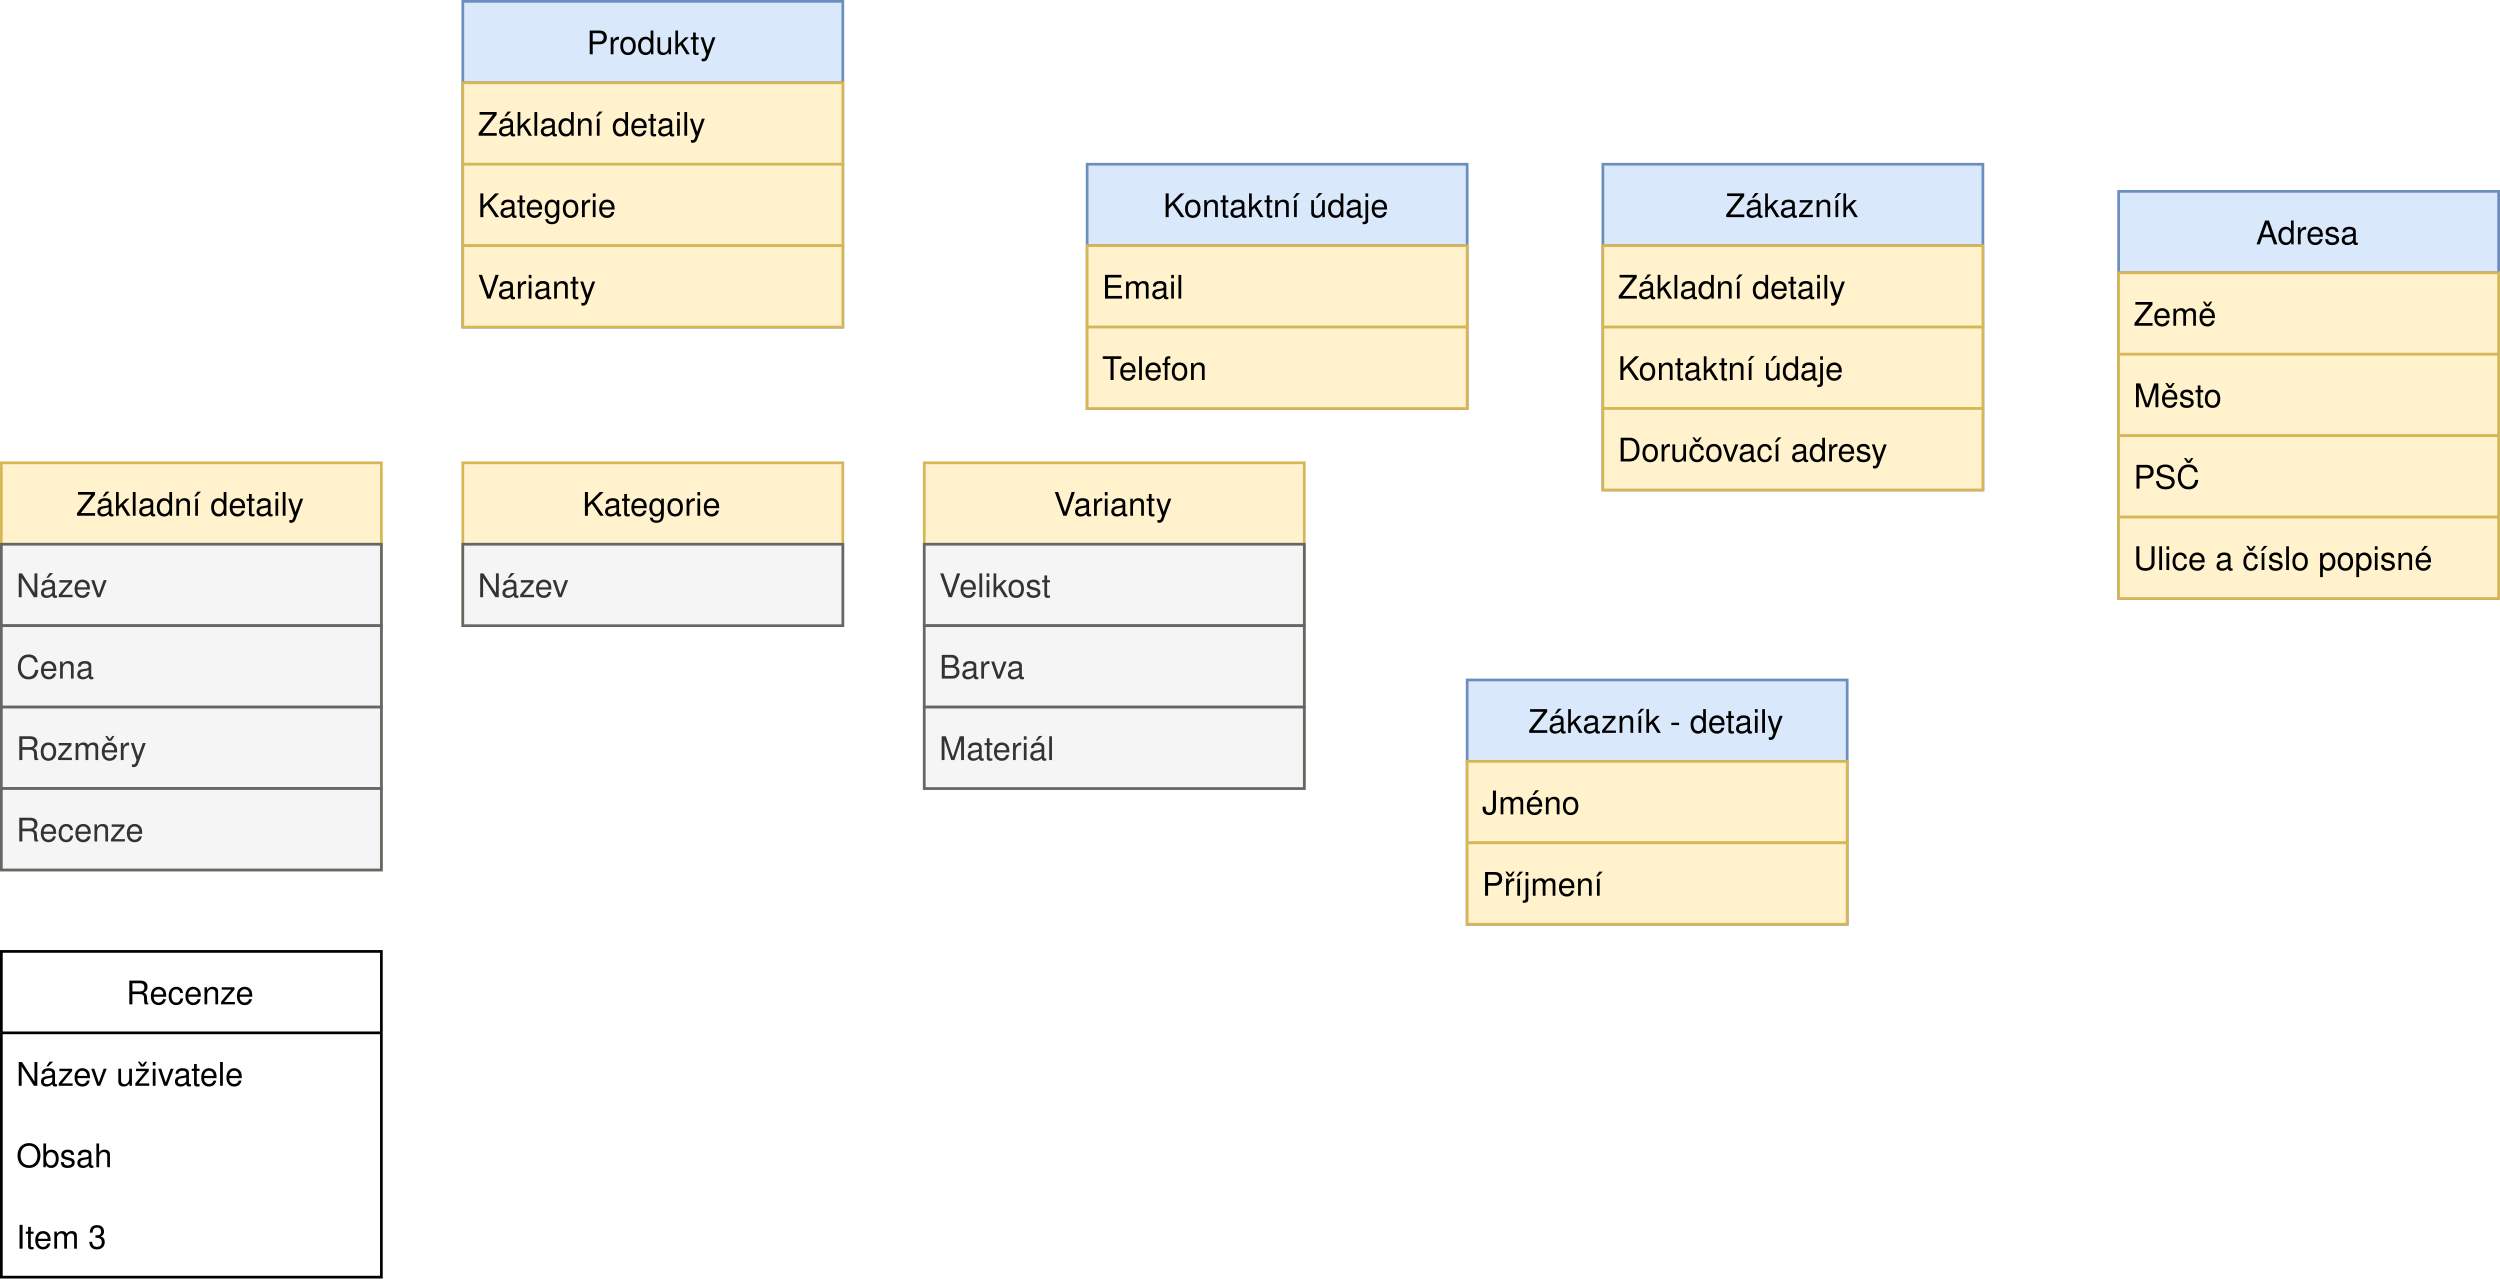
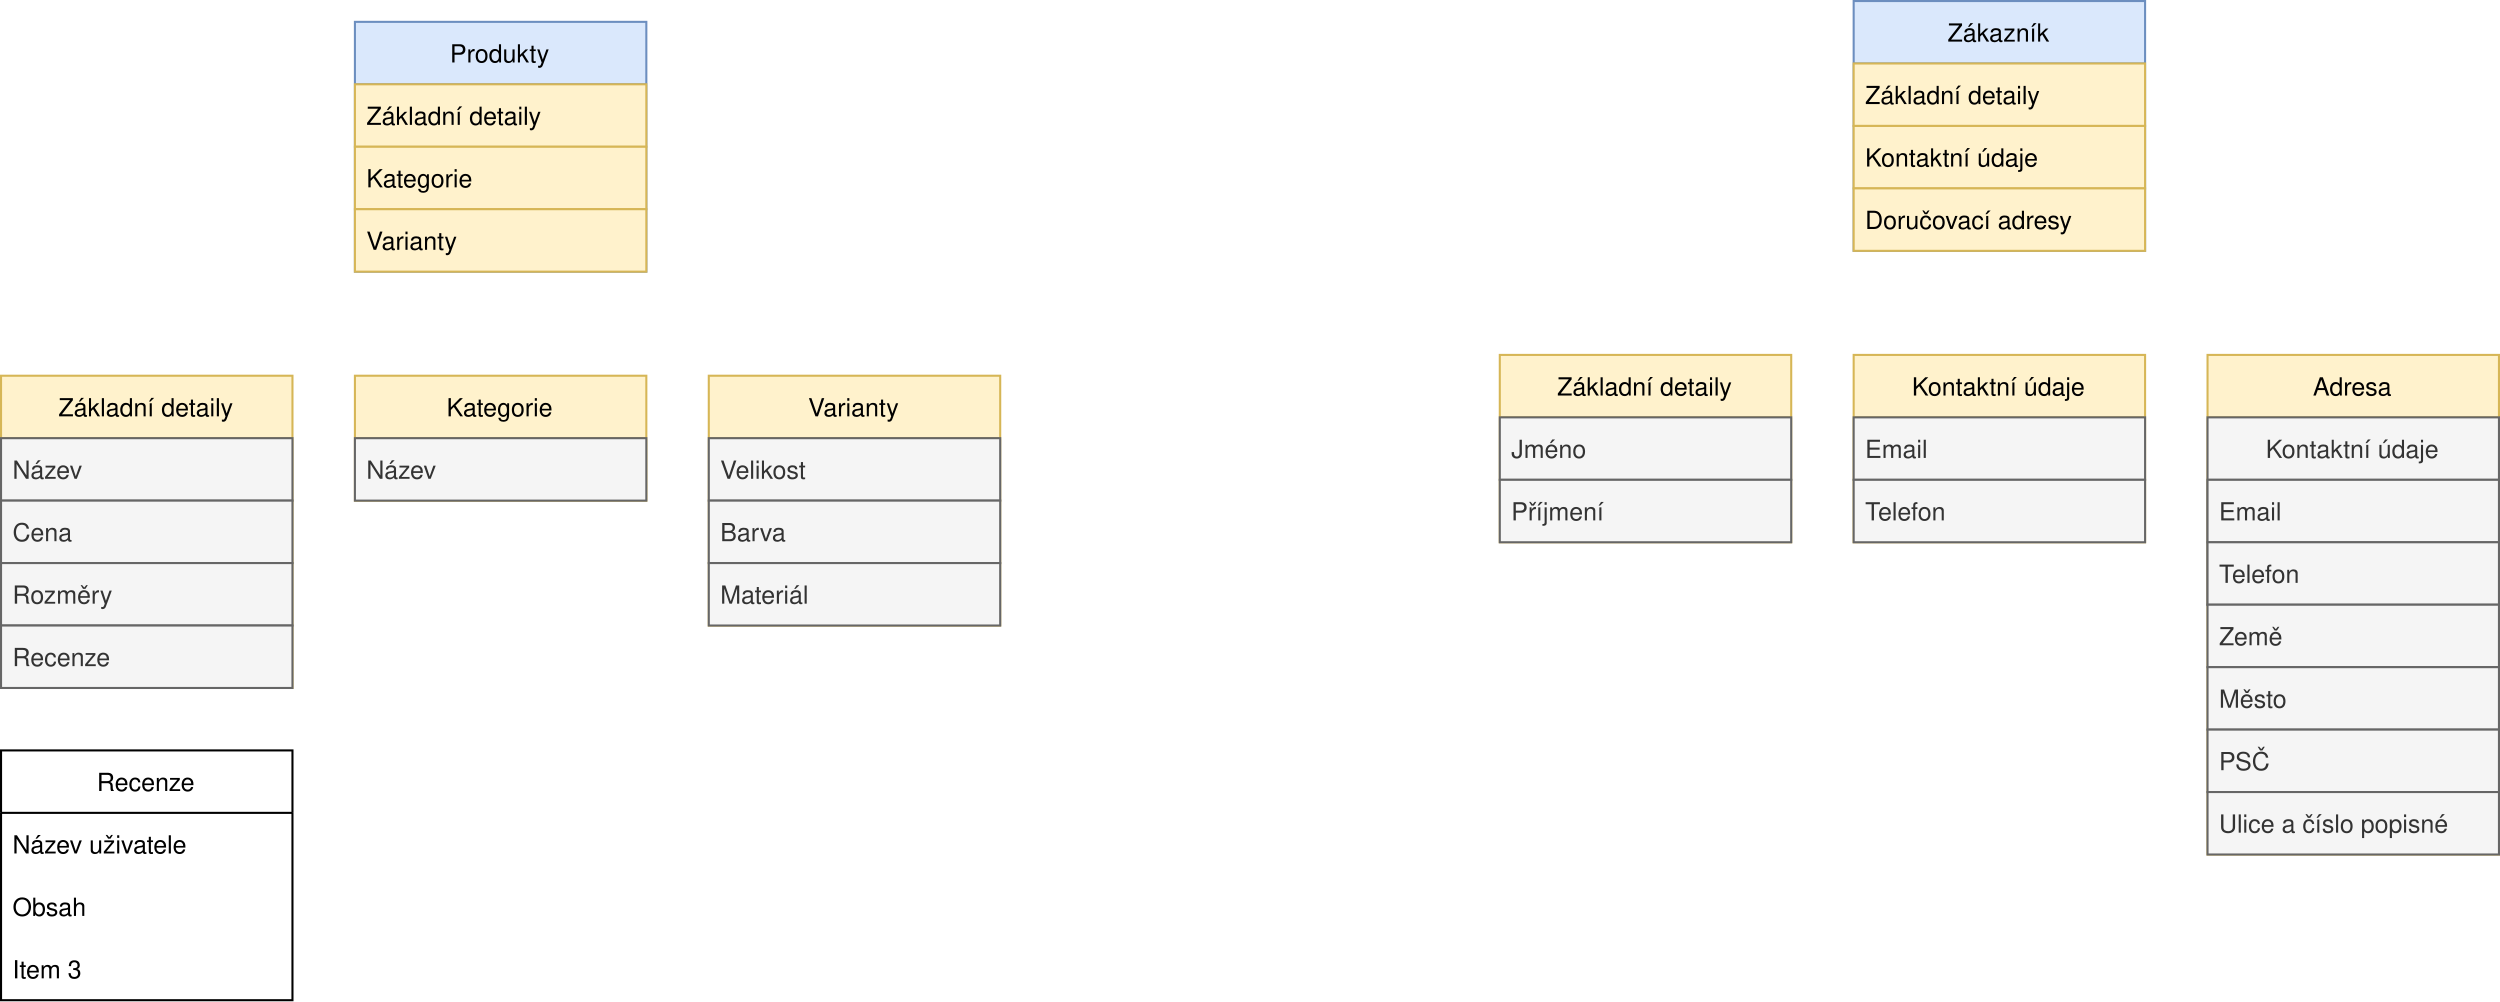
- <svg xmlns="http://www.w3.org/2000/svg" version="1.1" width="921px" height="471px" viewBox="-0.5 -0.5 921 471" content="&lt;mxfile host=&quot;app.diagrams.net&quot; modified=&quot;2022-09-22T12:28:28.678Z&quot; agent=&quot;5.0 (Windows NT 10.0; Win64; x64) AppleWebKit/537.36 (KHTML, like Gecko) Chrome/105.0.0.0 Safari/537.36 Edg/105.0.134.42&quot; etag=&quot;GH1NbsrDI3HgZPLjjk73&quot; version=&quot;20.3.5&quot; type=&quot;github&quot;&gt;&lt;diagram id=&quot;C5RBs43oDa-KdzZeNtuy&quot; name=&quot;Page-1&quot;&gt;7VxrV6M8EP41fHQPlxbho1DX9bar7a569luE0MYG0oXY269/E0ivoYrvFqlutOdIJgGSzDOTJzOxmuXH07MUjAbXJIRYM/VwqlkdzTSNlmmwP1wyKyTHbqsQ9FMUikYrQQ/NoRDqQvqMQphtNKSEYIpGm8KAJAkM6IYMpCmZbDaLCN586wj0oSToBQDL0nsU0kEhdczjlfwbRP3B4s2G7RY1MVg0FiPJBiAkkzWRdapZfkoILa7iqQ8xn7zFvNyfz+7x1dA+u7jN/oBf3uXP73dHxcO+vuWW5RBSmND//WjvzwR2zs8uiTd4uHUs8zYbxuIWfQzws5ivm5SEz0M6E2Oms8VEZhMUY5CwkheRhPZEjc7KwQDh8ArMyDPvXkZBMFyUvAFJ0Zy1B5hVGUzAqlMqcGLpGy16/E7xzBRmrM3NYszGlugaTDcaXoGMLnpDMAajDD3m/eM3xiDto8QjlJJYNIoQxj7BJM0HZ4UAOlGQ9y4lQ7hWYwcOfIxYTUUlCGWNYUrhdA2CQilnkMSQpmx69UWtK5QwWxiOKE9WcDVaQjZYh+oCmECYSH/57BUM2IVAwhtQYUio+K35lnZiDDEIk/yyw10CpABhGSls4LRsKkP70W7b8uRHUWQGfPIBRv2EyTCM+AP4HCJmySdCHKMw5O/wshEIUNK/ypt1WitJV8wOFxF2e4Rzgx2wGyF7gjciKKH5bLU99mHz5+tf2lqb9cJnZWNVZh/ePKU+SdhAAMqVDhnKJpAjzUsJBRQ8Lm1AhseLBvc6PAQcrIposOoCgymB4RJQ2GdGC5Xm69S83bTmLUnzdyBFIClZHJTi96h4t2nFt3b6fzAX7n+o+ME78QPb2OIHVf1CffygrfhBXc6iVRkeh8IPbJkfcGMd0hUQ+IV3EoInxRhqxULjjOFYwkKHpM+a39KcDhmDYIkIEDK3rDxDrWhonEY4f7dMfGpCsUTubqzXRSjMTT5hHlflE+26gOJKQPleAGUOx5V9hJ3/lMx0m/9+cB/BDWBtTMVPdd/hVMbIobCKBeldw4QPE6DQ0AQaGucVhhyR7JJ5zImF66XVeYRCxR5R0Ti/MOTQZBcGMJlX32YoQOwREMuAQ3OIkEOWuxDxudjlO3HFVrsqV6wvNyUHJ9fJos52m23NO0VjQCGu6AgSUuBgzQcI0Uc2/4pmvrSZD0QO5QDkj8cMDJS2a9B28+RPjjCeUxgziaUUXoPCm+d1chhxd8r5c63jhxMl2j6WUjlMZNcGCzmeqMJEe2X8S8M7SCows3x76gRHztNDNBp9fWiN5t0XUpHrqWr96F+NMzeYuG7bmx7Eqrp5cOsCi0wkLuIcI25CKjuQfywX9aLVfRw/IVOKG75RdN3CRzzFcJmQUjioDwfvuZmYdB1nOun+dm4DHOi9H0cXd08lB57fclpBLRWl6q66euxcKlpbcabKZ5z2sVSU4kROOJzGjD0o76BXhcFu8zuIVaK0e3JC4SdkCiKJ0nudem98VZBjyif8gJKcblYLQD0LgKNvLQDveiilFBMlO0soMs7KG/ydN2gd9iogbxOvC71nVG0Ta1V94wtByTaxlx9f9ZXi61T8e+YcSrsnx5Z/YRRA/qp8S8hPMBc7xAwTPl4yQlmxZ3QVNOqERvOnSkyZHu78R7hPTRArp6P2TxCtrWBy9VPLtZ1EMWWGeAcxGhI2xyobpb2WjXoFIy9Y4kEwx/L+ydTRA+lYHVtuBg+NH10xZT55DShMUZGjrB5OVLjYJy5qZJusuPpGmLxu7Xt1rNP/AA==&lt;/diagram&gt;&lt;/mxfile&gt;" resource="https://app.diagrams.net/#HTomasKelbasa%2Fdiagrams.net%2Fmain%2FEshop.drawio.svg">
+ <svg xmlns="http://www.w3.org/2000/svg" version="1.1" width="1201px" height="481px" viewBox="-0.5 -0.5 1201 481" content="&lt;mxfile host=&quot;app.diagrams.net&quot; modified=&quot;2022-09-22T12:34:38.916Z&quot; agent=&quot;5.0 (Windows NT 10.0; Win64; x64) AppleWebKit/537.36 (KHTML, like Gecko) Chrome/105.0.0.0 Safari/537.36&quot; etag=&quot;r7X31IfcJfRN5KZGU8DO&quot; version=&quot;20.3.5&quot; type=&quot;github&quot;&gt;&lt;diagram id=&quot;C5RBs43oDa-KdzZeNtuy&quot; name=&quot;Page-1&quot;&gt;7ZzbdqIwFIafhsvOUkALlwU7nZ5mWu1pzV2EqKmBOJB6evpJIHho0MGOiO1K6wVsAoTk2zs/m4BmuMH0IgKjwS3xIdb0mj/VjJam63VT1zX+q/mz1HJqm6mhHyFfFFoaOmgOhbEmrG/Ih/FaQUoIpmi0bvRIGEKPrtlAFJHJerEewetnHYE+lAwdD2DZ+ox8Okitln66tP+AqD/Izlxv2umWAGSFxZXEA+CTyYrJONcMNyKEpkvB1IWYN17WLs+Xs2d8M2xeXN3Hf8Cjc/3w8+kkPdj3XXZZXEIEQ/rhQzt/JrB1eXFNnMHLvWXo9/EwELvUxgC/ifa6i4j/NqQzcc10ljVkPEEBBiFbc3okpB2xpcbWvQHC/g2YkTdevZgCb5itOQMSoTkrDzDbVGcGtjmighOjtlaiw/cUx4xgzMrcZddcf2e6BdO1gjcgplltCMZgFKNuUj++YwCiPgodQikJRKEewtglmETJxRk+gFbPS2oXkSFc2dL0LNjtsS0FO0F01hhGFE5XEBSdcgFJAGnEmreWbbVFJ8wyxxHrkyWudVPYBquoZmAC4SL9xbGXGLAFQcIOVNQlKn5rrqGd1YcY+GGy2OIhAVKAsEwKu3Ca15R+s9tsNOXG7/V6uscbH2DUD5kNwx4/AG9DxDz5TJgD5Pv8HE48Ah4K+zdJsZa5tLRF63ATYbv3cOKwA7YjZEdwRgSFNGmthsN+rP3c2reG1mC1cNl6fbnOfrx4RF0SsgsBKOl0yCibQE6aExEKKOgufEDGY6vD/RsPgYNRkAajLBh0CYZrQGGfOS1UPV9mzzer7nlD6vknECEQ5gwOquP32PF21R1vboz/YC7C/1DpgwPpA7u+rg+K0lGePGgoeVBWrDAL03Es8qApywPuq0O6BIEvOGc+eFWCoVQWKhcMpxILLRK9aa6pWS0yBt6CCOCzqKwiQ6k0VK4irP8bJr60nliQu5n1svSEvi4n9NOieqJRFii2BMrPFJQ5HBeOEc3kL6elG/z/k8cI7gAr15T+FY8dVmFGjkVVZJp3hQkXhkDRUAUNleuKupyQbJN5wIWF7UTFdYSiYo9UVK4v6nJmsg09GM6L32YoIPYIxCLhUB0RcsZyExFfS10eSCuajaJasbxHU3JuclUs1tjdZkNzztEYUIgLBoKQpBysxABh+szuX9DNFz7zicShnID81Y3BQPV2Cb1dvfiTM4yXFAbMYqgOL6HDq9d1chpx8xPnrzWOH0+W6P2slMJpomZpWMj5RJUm2qviXzjeUUqBmeE2p5Z3Yr2+9Eaj7y/maN7+30eRKnqUEz1OzXfRo6iKsMsCRRYRV0GChx0SFTx2Cx5bPfHzxA5ZZtzxm0fbTsPGawAXAUTxcXg+DnnjMWlb1nTS/m3de9irdX6dXD295syN3mVmgxpayhla3k+HOujQksuJ/HDiPGBqQ0WN3aLGVh88ylElt8byQ4kHyDqOhIqHKniofBSR89VnfPKT/ChbDRglZTJq1gdHDN3cAxR+MGnbF7ATw3b48HCJusPbRyUttpCSRbktcXFrDJHIKBBWzL2MKftQGLm4KIXx4RHlHzRs9s6jUBi51VMK46h4qFxh5ORAoZgbpYjYg+bceeb1QSfC5FZZznbepkDEVGU7q2Gi6NSZ0pjISXd2klczXEVEJURYVRMhP1B9xMiD/FTJDQh/bSe9H4kx4W1ARihO71BsxUwVzCy+qlLd1wDkfMbGl8K/9n1qdRkNI5OcO7/CU9q0TF0WoU8QoyFhbawixU6RYrvbHWUiPL/Ksgh1QDRW7/BUw0Pl8zh1WYDeAgojlE7YUdmsargocbonW11+HS3ZtvKNOeP8Lw==&lt;/diagram&gt;&lt;/mxfile&gt;" resource="https://app.diagrams.net/#HTomasKelbasa%2Fdiagrams.net%2Fmain%2FEshop.drawio.svg">
  <defs>
-     <clipPath id="mx-clip-174-30-132-30-0">
-       <rect x="174" y="30" width="132" height="30" />
-     </clipPath>
-     <clipPath id="mx-clip-174-60-132-30-0">
-       <rect x="174" y="60" width="132" height="30" />
-     </clipPath>
-     <clipPath id="mx-clip-174-90-132-30-0">
-       <rect x="174" y="90" width="132" height="30" />
-     </clipPath>
-     <clipPath id="mx-clip-594-90-132-30-0">
-       <rect x="594" y="90" width="132" height="30" />
-     </clipPath>
-     <clipPath id="mx-clip-594-120-132-30-0">
-       <rect x="594" y="120" width="132" height="30" />
-     </clipPath>
-     <clipPath id="mx-clip-594-150-132-30-0">
-       <rect x="594" y="150" width="132" height="30" />
-     </clipPath>
-     <clipPath id="mx-clip-4-200-132-30-0">
-       <rect x="4" y="200" width="132" height="30" />
-     </clipPath>
-     <clipPath id="mx-clip-4-230-132-30-0">
-       <rect x="4" y="230" width="132" height="30" />
-     </clipPath>
-     <clipPath id="mx-clip-4-260-132-30-0">
-       <rect x="4" y="260" width="132" height="30" />
-     </clipPath>
-     <clipPath id="mx-clip-4-290-132-30-0">
-       <rect x="4" y="290" width="132" height="30" />
-     </clipPath>
-     <clipPath id="mx-clip-4-380-132-30-0">
-       <rect x="4" y="380" width="132" height="30" />
-     </clipPath>
-     <clipPath id="mx-clip-4-410-132-30-0">
-       <rect x="4" y="410" width="132" height="30" />
-     </clipPath>
-     <clipPath id="mx-clip-4-440-132-30-0">
-       <rect x="4" y="440" width="132" height="30" />
-     </clipPath>
-     <clipPath id="mx-clip-174-200-132-30-0">
-       <rect x="174" y="200" width="132" height="30" />
-     </clipPath>
-     <clipPath id="mx-clip-544-280-132-30-0">
-       <rect x="544" y="280" width="132" height="30" />
-     </clipPath>
-     <clipPath id="mx-clip-544-310-132-30-0">
-       <rect x="544" y="310" width="132" height="30" />
-     </clipPath>
-     <clipPath id="mx-clip-404-90-132-30-0">
-       <rect x="404" y="90" width="132" height="30" />
-     </clipPath>
-     <clipPath id="mx-clip-404-120-132-30-0">
-       <rect x="404" y="120" width="132" height="30" />
-     </clipPath>
-     <clipPath id="mx-clip-784-100-132-30-0">
-       <rect x="784" y="100" width="132" height="30" />
-     </clipPath>
-     <clipPath id="mx-clip-784-130-132-30-0">
-       <rect x="784" y="130" width="132" height="30" />
-     </clipPath>
-     <clipPath id="mx-clip-784-160-132-30-0">
-       <rect x="784" y="160" width="132" height="30" />
-     </clipPath>
-     <clipPath id="mx-clip-784-190-132-30-0">
-       <rect x="784" y="190" width="132" height="30" />
-     </clipPath>
-     <clipPath id="mx-clip-344-200-132-30-0">
-       <rect x="344" y="200" width="132" height="30" />
-     </clipPath>
-     <clipPath id="mx-clip-344-230-132-30-0">
-       <rect x="344" y="230" width="132" height="30" />
-     </clipPath>
-     <clipPath id="mx-clip-344-260-132-30-0">
-       <rect x="344" y="260" width="132" height="30" />
+     <clipPath id="mx-clip-174-40-132-30-0">
+       <rect x="174" y="40" width="132" height="30" />
+     </clipPath>
+     <clipPath id="mx-clip-174-70-132-30-0">
+       <rect x="174" y="70" width="132" height="30" />
+     </clipPath>
+     <clipPath id="mx-clip-174-100-132-30-0">
+       <rect x="174" y="100" width="132" height="30" />
+     </clipPath>
+     <clipPath id="mx-clip-894-30-132-30-0">
+       <rect x="894" y="30" width="132" height="30" />
+     </clipPath>
+     <clipPath id="mx-clip-894-60-132-30-0">
+       <rect x="894" y="60" width="132" height="30" />
+     </clipPath>
+     <clipPath id="mx-clip-894-90-132-30-0">
+       <rect x="894" y="90" width="132" height="30" />
+     </clipPath>
+     <clipPath id="mx-clip-4-210-132-30-0">
+       <rect x="4" y="210" width="132" height="30" />
+     </clipPath>
+     <clipPath id="mx-clip-4-240-132-30-0">
+       <rect x="4" y="240" width="132" height="30" />
+     </clipPath>
+     <clipPath id="mx-clip-4-270-132-30-0">
+       <rect x="4" y="270" width="132" height="30" />
+     </clipPath>
+     <clipPath id="mx-clip-4-300-132-30-0">
+       <rect x="4" y="300" width="132" height="30" />
+     </clipPath>
+     <clipPath id="mx-clip-4-390-132-30-0">
+       <rect x="4" y="390" width="132" height="30" />
+     </clipPath>
+     <clipPath id="mx-clip-4-420-132-30-0">
+       <rect x="4" y="420" width="132" height="30" />
+     </clipPath>
+     <clipPath id="mx-clip-4-450-132-30-0">
+       <rect x="4" y="450" width="132" height="30" />
+     </clipPath>
+     <clipPath id="mx-clip-174-210-132-30-0">
+       <rect x="174" y="210" width="132" height="30" />
+     </clipPath>
+     <clipPath id="mx-clip-724-200-132-30-0">
+       <rect x="724" y="200" width="132" height="30" />
+     </clipPath>
+     <clipPath id="mx-clip-724-230-132-30-0">
+       <rect x="724" y="230" width="132" height="30" />
+     </clipPath>
+     <clipPath id="mx-clip-894-200-132-30-0">
+       <rect x="894" y="200" width="132" height="30" />
+     </clipPath>
+     <clipPath id="mx-clip-894-230-132-30-0">
+       <rect x="894" y="230" width="132" height="30" />
+     </clipPath>
+     <clipPath id="mx-clip-1064-230-132-30-0">
+       <rect x="1064" y="230" width="132" height="30" />
+     </clipPath>
+     <clipPath id="mx-clip-1064-260-132-30-0">
+       <rect x="1064" y="260" width="132" height="30" />
+     </clipPath>
+     <clipPath id="mx-clip-1064-290-132-30-0">
+       <rect x="1064" y="290" width="132" height="30" />
+     </clipPath>
+     <clipPath id="mx-clip-1064-320-132-30-0">
+       <rect x="1064" y="320" width="132" height="30" />
+     </clipPath>
+     <clipPath id="mx-clip-1064-350-132-30-0">
+       <rect x="1064" y="350" width="132" height="30" />
+     </clipPath>
+     <clipPath id="mx-clip-1064-380-132-30-0">
+       <rect x="1064" y="380" width="132" height="30" />
+     </clipPath>
+     <clipPath id="mx-clip-344-210-132-30-0">
+       <rect x="344" y="210" width="132" height="30" />
+     </clipPath>
+     <clipPath id="mx-clip-344-240-132-30-0">
+       <rect x="344" y="240" width="132" height="30" />
+     </clipPath>
+     <clipPath id="mx-clip-344-270-132-30-0">
+       <rect x="344" y="270" width="132" height="30" />
    </clipPath>
  </defs>
  <g>
-     <path d="M 170 30 L 170 0 L 310 0 L 310 30" fill="#dae8fc" stroke="#6c8ebf" stroke-miterlimit="10" pointer-events="all" />
-     <path d="M 170 30 L 170 120 L 310 120 L 310 30" fill="none" stroke="#6c8ebf" stroke-miterlimit="10" pointer-events="none" />
-     <path d="M 170 30 L 310 30" fill="none" stroke="#6c8ebf" stroke-miterlimit="10" pointer-events="none" />
-     <g fill="rgb(0, 0, 0)" font-family="Helvetica" pointer-events="none" text-anchor="middle" font-size="12px">
-       <text x="239.5" y="19.5">Produkty</text>
-     </g>
-     <rect x="170" y="30" width="140" height="30" fill="#fff2cc" stroke="#d6b656" pointer-events="none" />
-     <g fill="rgb(0, 0, 0)" font-family="Helvetica" pointer-events="none" clip-path="url(#mx-clip-174-30-132-30-0)" font-size="12px">
-       <text x="175.5" y="49.5">Základní detaily</text>
-     </g>
-     <rect x="170" y="60" width="140" height="30" fill="#fff2cc" stroke="#d6b656" pointer-events="none" />
-     <g fill="rgb(0, 0, 0)" font-family="Helvetica" pointer-events="none" clip-path="url(#mx-clip-174-60-132-30-0)" font-size="12px">
-       <text x="175.5" y="79.5">Kategorie</text>
-     </g>
-     <rect x="170" y="90" width="140" height="30" fill="#fff2cc" stroke="#d6b656" pointer-events="none" />
-     <g fill="rgb(0, 0, 0)" font-family="Helvetica" pointer-events="none" clip-path="url(#mx-clip-174-90-132-30-0)" font-size="12px">
-       <text x="175.5" y="109.5">Varianty</text>
-     </g>
-     <path d="M 590 90 L 590 60 L 730 60 L 730 90" fill="#dae8fc" stroke="#6c8ebf" stroke-miterlimit="10" pointer-events="none" />
-     <path d="M 590 90 L 590 180 L 730 180 L 730 90" fill="none" stroke="#6c8ebf" stroke-miterlimit="10" pointer-events="none" />
-     <path d="M 590 90 L 730 90" fill="none" stroke="#6c8ebf" stroke-miterlimit="10" pointer-events="none" />
-     <g fill="rgb(0, 0, 0)" font-family="Helvetica" pointer-events="none" text-anchor="middle" font-size="12px">
-       <text x="659.5" y="79.5">Zákazník</text>
-     </g>
-     <rect x="590" y="90" width="140" height="30" fill="#fff2cc" stroke="#d6b656" pointer-events="none" />
-     <g fill="rgb(0, 0, 0)" font-family="Helvetica" pointer-events="none" clip-path="url(#mx-clip-594-90-132-30-0)" font-size="12px">
-       <text x="595.5" y="109.5">Základní detaily</text>
-     </g>
-     <rect x="590" y="120" width="140" height="30" fill="#fff2cc" stroke="#d6b656" pointer-events="none" />
-     <g fill="rgb(0, 0, 0)" font-family="Helvetica" pointer-events="none" clip-path="url(#mx-clip-594-120-132-30-0)" font-size="12px">
-       <text x="595.5" y="139.5">Kontaktní údaje</text>
-     </g>
-     <rect x="590" y="150" width="140" height="30" fill="#fff2cc" stroke="#d6b656" pointer-events="none" />
-     <g fill="rgb(0, 0, 0)" font-family="Helvetica" pointer-events="none" clip-path="url(#mx-clip-594-150-132-30-0)" font-size="12px">
-       <text x="595.5" y="169.5">Doručovací adresy</text>
-     </g>
-     <path d="M 0 200 L 0 170 L 140 170 L 140 200" fill="#fff2cc" stroke="#d6b656" stroke-miterlimit="10" pointer-events="none" />
-     <path d="M 0 200 L 0 320 L 140 320 L 140 200" fill="none" stroke="#d6b656" stroke-miterlimit="10" pointer-events="none" />
-     <path d="M 0 200 L 140 200" fill="none" stroke="#d6b656" stroke-miterlimit="10" pointer-events="none" />
-     <g fill="rgb(0, 0, 0)" font-family="Helvetica" pointer-events="none" text-anchor="middle" font-size="12px">
-       <text x="69.5" y="189.5">Základní detaily</text>
-     </g>
-     <rect x="0" y="200" width="140" height="30" fill="#f5f5f5" stroke="#666666" pointer-events="none" />
-     <g fill="#333333" font-family="Helvetica" pointer-events="none" clip-path="url(#mx-clip-4-200-132-30-0)" font-size="12px">
-       <text x="5.5" y="219.5">Název</text>
-     </g>
-     <rect x="0" y="230" width="140" height="30" fill="#f5f5f5" stroke="#666666" pointer-events="none" />
-     <g fill="#333333" font-family="Helvetica" pointer-events="none" clip-path="url(#mx-clip-4-230-132-30-0)" font-size="12px">
-       <text x="5.5" y="249.5">Cena</text>
-     </g>
-     <rect x="0" y="260" width="140" height="30" fill="#f5f5f5" stroke="#666666" pointer-events="none" />
-     <g fill="#333333" font-family="Helvetica" pointer-events="none" clip-path="url(#mx-clip-4-260-132-30-0)" font-size="12px">
-       <text x="5.5" y="279.5">Rozměry</text>
-     </g>
-     <rect x="0" y="290" width="140" height="30" fill="#f5f5f5" stroke="#666666" pointer-events="none" />
-     <g fill="#333333" font-family="Helvetica" pointer-events="none" clip-path="url(#mx-clip-4-290-132-30-0)" font-size="12px">
-       <text x="5.5" y="309.5">Recenze</text>
-     </g>
-     <path d="M 0 380 L 0 350 L 140 350 L 140 380" fill="rgb(255, 255, 255)" stroke="rgb(0, 0, 0)" stroke-miterlimit="10" pointer-events="none" />
-     <path d="M 0 380 L 0 470 L 140 470 L 140 380" fill="none" stroke="rgb(0, 0, 0)" stroke-miterlimit="10" pointer-events="none" />
-     <path d="M 0 380 L 140 380" fill="none" stroke="rgb(0, 0, 0)" stroke-miterlimit="10" pointer-events="none" />
-     <g fill="rgb(0, 0, 0)" font-family="Helvetica" pointer-events="none" text-anchor="middle" font-size="12px">
-       <text x="69.5" y="369.5">Recenze</text>
-     </g>
-     <g fill="rgb(0, 0, 0)" font-family="Helvetica" pointer-events="none" clip-path="url(#mx-clip-4-380-132-30-0)" font-size="12px">
-       <text x="5.5" y="399.5">Název uživatele</text>
-     </g>
-     <g fill="rgb(0, 0, 0)" font-family="Helvetica" pointer-events="none" clip-path="url(#mx-clip-4-410-132-30-0)" font-size="12px">
-       <text x="5.5" y="429.5">Obsah</text>
-     </g>
-     <g fill="rgb(0, 0, 0)" font-family="Helvetica" pointer-events="none" clip-path="url(#mx-clip-4-440-132-30-0)" font-size="12px">
-       <text x="5.5" y="459.5">Item 3</text>
-     </g>
-     <path d="M 170 200 L 170 170 L 310 170 L 310 200" fill="#fff2cc" stroke="#d6b656" stroke-miterlimit="10" pointer-events="none" />
-     <path d="M 170 200 L 170 230 L 310 230 L 310 200" fill="none" stroke="#d6b656" stroke-miterlimit="10" pointer-events="none" />
-     <path d="M 170 200 L 310 200" fill="none" stroke="#d6b656" stroke-miterlimit="10" pointer-events="none" />
-     <g fill="rgb(0, 0, 0)" font-family="Helvetica" pointer-events="none" text-anchor="middle" font-size="12px">
-       <text x="239.5" y="189.5">Kategorie</text>
-     </g>
-     <rect x="170" y="200" width="140" height="30" fill="#f5f5f5" stroke="#666666" pointer-events="none" />
-     <g fill="#333333" font-family="Helvetica" pointer-events="none" clip-path="url(#mx-clip-174-200-132-30-0)" font-size="12px">
-       <text x="175.5" y="219.5">Název</text>
-     </g>
-     <path d="M 540 280 L 540 250 L 680 250 L 680 280" fill="#dae8fc" stroke="#6c8ebf" stroke-miterlimit="10" pointer-events="none" />
-     <path d="M 540 280 L 540 340 L 680 340 L 680 280" fill="none" stroke="#6c8ebf" stroke-miterlimit="10" pointer-events="none" />
-     <path d="M 540 280 L 680 280" fill="none" stroke="#6c8ebf" stroke-miterlimit="10" pointer-events="none" />
-     <g fill="rgb(0, 0, 0)" font-family="Helvetica" pointer-events="none" text-anchor="middle" font-size="12px">
-       <text x="609.5" y="269.5">Zákazník - detaily</text>
-     </g>
-     <rect x="540" y="280" width="140" height="30" fill="#fff2cc" stroke="#d6b656" pointer-events="none" />
-     <g fill="rgb(0, 0, 0)" font-family="Helvetica" pointer-events="none" clip-path="url(#mx-clip-544-280-132-30-0)" font-size="12px">
-       <text x="545.5" y="299.5">Jméno</text>
-     </g>
-     <rect x="540" y="310" width="140" height="30" fill="#fff2cc" stroke="#d6b656" pointer-events="none" />
-     <g fill="rgb(0, 0, 0)" font-family="Helvetica" pointer-events="none" clip-path="url(#mx-clip-544-310-132-30-0)" font-size="12px">
-       <text x="545.5" y="329.5">Příjmení</text>
-     </g>
-     <path d="M 400 90 L 400 60 L 540 60 L 540 90" fill="#dae8fc" stroke="#6c8ebf" stroke-miterlimit="10" pointer-events="none" />
-     <path d="M 400 90 L 400 150 L 540 150 L 540 90" fill="none" stroke="#6c8ebf" stroke-miterlimit="10" pointer-events="none" />
-     <path d="M 400 90 L 540 90" fill="none" stroke="#6c8ebf" stroke-miterlimit="10" pointer-events="none" />
-     <g fill="rgb(0, 0, 0)" font-family="Helvetica" pointer-events="none" text-anchor="middle" font-size="12px">
-       <text x="469.5" y="79.5">Kontaktní údaje</text>
-     </g>
-     <rect x="400" y="90" width="140" height="30" fill="#fff2cc" stroke="#d6b656" pointer-events="none" />
-     <g fill="rgb(0, 0, 0)" font-family="Helvetica" pointer-events="none" clip-path="url(#mx-clip-404-90-132-30-0)" font-size="12px">
-       <text x="405.5" y="109.5">Email</text>
-     </g>
-     <rect x="400" y="120" width="140" height="30" fill="#fff2cc" stroke="#d6b656" pointer-events="none" />
-     <g fill="rgb(0, 0, 0)" font-family="Helvetica" pointer-events="none" clip-path="url(#mx-clip-404-120-132-30-0)" font-size="12px">
-       <text x="405.5" y="139.5">Telefon</text>
-     </g>
-     <path d="M 780 100 L 780 70 L 920 70 L 920 100" fill="#dae8fc" stroke="#6c8ebf" stroke-miterlimit="10" pointer-events="none" />
-     <path d="M 780 100 L 780 220 L 920 220 L 920 100" fill="none" stroke="#6c8ebf" stroke-miterlimit="10" pointer-events="none" />
-     <path d="M 780 100 L 920 100" fill="none" stroke="#6c8ebf" stroke-miterlimit="10" pointer-events="none" />
-     <g fill="rgb(0, 0, 0)" font-family="Helvetica" pointer-events="none" text-anchor="middle" font-size="12px">
-       <text x="849.5" y="89.5">Adresa</text>
-     </g>
-     <rect x="780" y="100" width="140" height="30" fill="#fff2cc" stroke="#d6b656" pointer-events="none" />
-     <g fill="rgb(0, 0, 0)" font-family="Helvetica" pointer-events="none" clip-path="url(#mx-clip-784-100-132-30-0)" font-size="12px">
-       <text x="785.5" y="119.5">Země</text>
-     </g>
-     <rect x="780" y="130" width="140" height="30" fill="#fff2cc" stroke="#d6b656" pointer-events="none" />
-     <g fill="rgb(0, 0, 0)" font-family="Helvetica" pointer-events="none" clip-path="url(#mx-clip-784-130-132-30-0)" font-size="12px">
-       <text x="785.5" y="149.5">Město</text>
-     </g>
-     <rect x="780" y="160" width="140" height="30" fill="#fff2cc" stroke="#d6b656" pointer-events="none" />
-     <g fill="rgb(0, 0, 0)" font-family="Helvetica" pointer-events="none" clip-path="url(#mx-clip-784-160-132-30-0)" font-size="12px">
-       <text x="785.5" y="179.5">PSČ</text>
-     </g>
-     <rect x="780" y="190" width="140" height="30" fill="#fff2cc" stroke="#d6b656" pointer-events="none" />
-     <g fill="rgb(0, 0, 0)" font-family="Helvetica" pointer-events="none" clip-path="url(#mx-clip-784-190-132-30-0)" font-size="12px">
-       <text x="785.5" y="209.5">Ulice a číslo popisné</text>
-     </g>
-     <path d="M 340 200 L 340 170 L 480 170 L 480 200" fill="#fff2cc" stroke="#d6b656" stroke-miterlimit="10" pointer-events="none" />
-     <path d="M 340 200 L 340 290 L 480 290 L 480 200" fill="none" stroke="#d6b656" stroke-miterlimit="10" pointer-events="none" />
-     <path d="M 340 200 L 480 200" fill="none" stroke="#d6b656" stroke-miterlimit="10" pointer-events="none" />
-     <g fill="rgb(0, 0, 0)" font-family="Helvetica" pointer-events="none" text-anchor="middle" font-size="12px">
-       <text x="409.5" y="189.5">Varianty</text>
-     </g>
-     <rect x="340" y="200" width="140" height="30" fill="#f5f5f5" stroke="#666666" pointer-events="none" />
-     <g fill="#333333" font-family="Helvetica" pointer-events="none" clip-path="url(#mx-clip-344-200-132-30-0)" font-size="12px">
-       <text x="345.5" y="219.5">Velikost</text>
-     </g>
-     <rect x="340" y="230" width="140" height="30" fill="#f5f5f5" stroke="#666666" pointer-events="none" />
-     <g fill="#333333" font-family="Helvetica" pointer-events="none" clip-path="url(#mx-clip-344-230-132-30-0)" font-size="12px">
-       <text x="345.5" y="249.5">Barva</text>
-     </g>
-     <rect x="340" y="260" width="140" height="30" fill="#f5f5f5" stroke="#666666" pointer-events="none" />
-     <g fill="#333333" font-family="Helvetica" pointer-events="none" clip-path="url(#mx-clip-344-260-132-30-0)" font-size="12px">
-       <text x="345.5" y="279.5">Materiál</text>
+     <path d="M 170 40 L 170 10 L 310 10 L 310 40" fill="#dae8fc" stroke="#6c8ebf" stroke-miterlimit="10" pointer-events="all" />
+     <path d="M 170 40 L 170 130 L 310 130 L 310 40" fill="none" stroke="#6c8ebf" stroke-miterlimit="10" pointer-events="none" />
+     <path d="M 170 40 L 310 40" fill="none" stroke="#6c8ebf" stroke-miterlimit="10" pointer-events="none" />
+     <g fill="rgb(0, 0, 0)" font-family="Helvetica" pointer-events="none" text-anchor="middle" font-size="12px">
+       <text x="239.5" y="29.5">Produkty</text>
+     </g>
+     <rect x="170" y="40" width="140" height="30" fill="#fff2cc" stroke="#d6b656" pointer-events="none" />
+     <g fill="rgb(0, 0, 0)" font-family="Helvetica" pointer-events="none" clip-path="url(#mx-clip-174-40-132-30-0)" font-size="12px">
+       <text x="175.5" y="59.5">Základní detaily</text>
+     </g>
+     <rect x="170" y="70" width="140" height="30" fill="#fff2cc" stroke="#d6b656" pointer-events="none" />
+     <g fill="rgb(0, 0, 0)" font-family="Helvetica" pointer-events="none" clip-path="url(#mx-clip-174-70-132-30-0)" font-size="12px">
+       <text x="175.5" y="89.5">Kategorie</text>
+     </g>
+     <rect x="170" y="100" width="140" height="30" fill="#fff2cc" stroke="#d6b656" pointer-events="none" />
+     <g fill="rgb(0, 0, 0)" font-family="Helvetica" pointer-events="none" clip-path="url(#mx-clip-174-100-132-30-0)" font-size="12px">
+       <text x="175.5" y="119.5">Varianty</text>
+     </g>
+     <path d="M 890 30 L 890 0 L 1030 0 L 1030 30" fill="#dae8fc" stroke="#6c8ebf" stroke-miterlimit="10" pointer-events="none" />
+     <path d="M 890 30 L 890 120 L 1030 120 L 1030 30" fill="none" stroke="#6c8ebf" stroke-miterlimit="10" pointer-events="none" />
+     <path d="M 890 30 L 1030 30" fill="none" stroke="#6c8ebf" stroke-miterlimit="10" pointer-events="none" />
+     <g fill="rgb(0, 0, 0)" font-family="Helvetica" pointer-events="none" text-anchor="middle" font-size="12px">
+       <text x="959.5" y="19.5">Zákazník</text>
+     </g>
+     <rect x="890" y="30" width="140" height="30" fill="#fff2cc" stroke="#d6b656" pointer-events="none" />
+     <g fill="rgb(0, 0, 0)" font-family="Helvetica" pointer-events="none" clip-path="url(#mx-clip-894-30-132-30-0)" font-size="12px">
+       <text x="895.5" y="49.5">Základní detaily</text>
+     </g>
+     <rect x="890" y="60" width="140" height="30" fill="#fff2cc" stroke="#d6b656" pointer-events="none" />
+     <g fill="rgb(0, 0, 0)" font-family="Helvetica" pointer-events="none" clip-path="url(#mx-clip-894-60-132-30-0)" font-size="12px">
+       <text x="895.5" y="79.5">Kontaktní údaje</text>
+     </g>
+     <rect x="890" y="90" width="140" height="30" fill="#fff2cc" stroke="#d6b656" pointer-events="none" />
+     <g fill="rgb(0, 0, 0)" font-family="Helvetica" pointer-events="none" clip-path="url(#mx-clip-894-90-132-30-0)" font-size="12px">
+       <text x="895.5" y="109.5">Doručovací adresy</text>
+     </g>
+     <path d="M 0 210 L 0 180 L 140 180 L 140 210" fill="#fff2cc" stroke="#d6b656" stroke-miterlimit="10" pointer-events="none" />
+     <path d="M 0 210 L 0 330 L 140 330 L 140 210" fill="none" stroke="#d6b656" stroke-miterlimit="10" pointer-events="none" />
+     <path d="M 0 210 L 140 210" fill="none" stroke="#d6b656" stroke-miterlimit="10" pointer-events="none" />
+     <g fill="rgb(0, 0, 0)" font-family="Helvetica" pointer-events="none" text-anchor="middle" font-size="12px">
+       <text x="69.5" y="199.5">Základní detaily</text>
+     </g>
+     <rect x="0" y="210" width="140" height="30" fill="#f5f5f5" stroke="#666666" pointer-events="none" />
+     <g fill="#333333" font-family="Helvetica" pointer-events="none" clip-path="url(#mx-clip-4-210-132-30-0)" font-size="12px">
+       <text x="5.5" y="229.5">Název</text>
+     </g>
+     <rect x="0" y="240" width="140" height="30" fill="#f5f5f5" stroke="#666666" pointer-events="none" />
+     <g fill="#333333" font-family="Helvetica" pointer-events="none" clip-path="url(#mx-clip-4-240-132-30-0)" font-size="12px">
+       <text x="5.5" y="259.5">Cena</text>
+     </g>
+     <rect x="0" y="270" width="140" height="30" fill="#f5f5f5" stroke="#666666" pointer-events="none" />
+     <g fill="#333333" font-family="Helvetica" pointer-events="none" clip-path="url(#mx-clip-4-270-132-30-0)" font-size="12px">
+       <text x="5.5" y="289.5">Rozměry</text>
+     </g>
+     <rect x="0" y="300" width="140" height="30" fill="#f5f5f5" stroke="#666666" pointer-events="none" />
+     <g fill="#333333" font-family="Helvetica" pointer-events="none" clip-path="url(#mx-clip-4-300-132-30-0)" font-size="12px">
+       <text x="5.5" y="319.5">Recenze</text>
+     </g>
+     <path d="M 0 390 L 0 360 L 140 360 L 140 390" fill="rgb(255, 255, 255)" stroke="rgb(0, 0, 0)" stroke-miterlimit="10" pointer-events="none" />
+     <path d="M 0 390 L 0 480 L 140 480 L 140 390" fill="none" stroke="rgb(0, 0, 0)" stroke-miterlimit="10" pointer-events="none" />
+     <path d="M 0 390 L 140 390" fill="none" stroke="rgb(0, 0, 0)" stroke-miterlimit="10" pointer-events="none" />
+     <g fill="rgb(0, 0, 0)" font-family="Helvetica" pointer-events="none" text-anchor="middle" font-size="12px">
+       <text x="69.5" y="379.5">Recenze</text>
+     </g>
+     <g fill="rgb(0, 0, 0)" font-family="Helvetica" pointer-events="none" clip-path="url(#mx-clip-4-390-132-30-0)" font-size="12px">
+       <text x="5.5" y="409.5">Název uživatele</text>
+     </g>
+     <g fill="rgb(0, 0, 0)" font-family="Helvetica" pointer-events="none" clip-path="url(#mx-clip-4-420-132-30-0)" font-size="12px">
+       <text x="5.5" y="439.5">Obsah</text>
+     </g>
+     <g fill="rgb(0, 0, 0)" font-family="Helvetica" pointer-events="none" clip-path="url(#mx-clip-4-450-132-30-0)" font-size="12px">
+       <text x="5.5" y="469.5">Item 3</text>
+     </g>
+     <path d="M 170 210 L 170 180 L 310 180 L 310 210" fill="#fff2cc" stroke="#d6b656" stroke-miterlimit="10" pointer-events="none" />
+     <path d="M 170 210 L 170 240 L 310 240 L 310 210" fill="none" stroke="#d6b656" stroke-miterlimit="10" pointer-events="none" />
+     <path d="M 170 210 L 310 210" fill="none" stroke="#d6b656" stroke-miterlimit="10" pointer-events="none" />
+     <g fill="rgb(0, 0, 0)" font-family="Helvetica" pointer-events="none" text-anchor="middle" font-size="12px">
+       <text x="239.5" y="199.5">Kategorie</text>
+     </g>
+     <rect x="170" y="210" width="140" height="30" fill="#f5f5f5" stroke="#666666" pointer-events="none" />
+     <g fill="#333333" font-family="Helvetica" pointer-events="none" clip-path="url(#mx-clip-174-210-132-30-0)" font-size="12px">
+       <text x="175.5" y="229.5">Název</text>
+     </g>
+     <path d="M 720 200 L 720 170 L 860 170 L 860 200" fill="#fff2cc" stroke="#d6b656" stroke-miterlimit="10" pointer-events="none" />
+     <path d="M 720 200 L 720 260 L 860 260 L 860 200" fill="none" stroke="#d6b656" stroke-miterlimit="10" pointer-events="none" />
+     <path d="M 720 200 L 860 200" fill="none" stroke="#d6b656" stroke-miterlimit="10" pointer-events="none" />
+     <g fill="rgb(0, 0, 0)" font-family="Helvetica" pointer-events="none" text-anchor="middle" font-size="12px">
+       <text x="789.5" y="189.5">Základní detaily</text>
+     </g>
+     <rect x="720" y="200" width="140" height="30" fill="#f5f5f5" stroke="#666666" pointer-events="none" />
+     <g fill="#333333" font-family="Helvetica" pointer-events="none" clip-path="url(#mx-clip-724-200-132-30-0)" font-size="12px">
+       <text x="725.5" y="219.5">Jméno</text>
+     </g>
+     <rect x="720" y="230" width="140" height="30" fill="#f5f5f5" stroke="#666666" pointer-events="none" />
+     <g fill="#333333" font-family="Helvetica" pointer-events="none" clip-path="url(#mx-clip-724-230-132-30-0)" font-size="12px">
+       <text x="725.5" y="249.5">Příjmení</text>
+     </g>
+     <path d="M 890 200 L 890 170 L 1030 170 L 1030 200" fill="#fff2cc" stroke="#d6b656" stroke-miterlimit="10" pointer-events="none" />
+     <path d="M 890 200 L 890 260 L 1030 260 L 1030 200" fill="none" stroke="#d6b656" stroke-miterlimit="10" pointer-events="none" />
+     <path d="M 890 200 L 1030 200" fill="none" stroke="#d6b656" stroke-miterlimit="10" pointer-events="none" />
+     <g fill="rgb(0, 0, 0)" font-family="Helvetica" pointer-events="none" text-anchor="middle" font-size="12px">
+       <text x="959.5" y="189.5">Kontaktní údaje</text>
+     </g>
+     <rect x="890" y="200" width="140" height="30" fill="#f5f5f5" stroke="#666666" pointer-events="none" />
+     <g fill="#333333" font-family="Helvetica" pointer-events="none" clip-path="url(#mx-clip-894-200-132-30-0)" font-size="12px">
+       <text x="895.5" y="219.5">Email</text>
+     </g>
+     <rect x="890" y="230" width="140" height="30" fill="#f5f5f5" stroke="#666666" pointer-events="none" />
+     <g fill="#333333" font-family="Helvetica" pointer-events="none" clip-path="url(#mx-clip-894-230-132-30-0)" font-size="12px">
+       <text x="895.5" y="249.5">Telefon</text>
+     </g>
+     <path d="M 1060 200 L 1060 170 L 1200 170 L 1200 200" fill="#fff2cc" stroke="#d6b656" stroke-miterlimit="10" pointer-events="none" />
+     <path d="M 1060 200 L 1060 410 L 1200 410 L 1200 200" fill="none" stroke="#d6b656" stroke-miterlimit="10" pointer-events="none" />
+     <path d="M 1060 200 L 1200 200" fill="none" stroke="#d6b656" stroke-miterlimit="10" pointer-events="none" />
+     <g fill="rgb(0, 0, 0)" font-family="Helvetica" pointer-events="none" text-anchor="middle" font-size="12px">
+       <text x="1129.5" y="189.5">Adresa</text>
+     </g>
+     <path d="M 1060 230 L 1060 200 L 1200 200 L 1200 230" fill="#f5f5f5" stroke="#666666" stroke-miterlimit="10" pointer-events="none" />
+     <path d="M 1060 230 L 1060 290 L 1200 290 L 1200 230" fill="none" stroke="#666666" stroke-miterlimit="10" pointer-events="none" />
+     <path d="M 1060 230 L 1200 230" fill="none" stroke="#666666" stroke-miterlimit="10" pointer-events="none" />
+     <g fill="#333333" font-family="Helvetica" pointer-events="none" text-anchor="middle" font-size="12px">
+       <text x="1129.5" y="219.5">Kontaktní údaje</text>
+     </g>
+     <rect x="1060" y="230" width="140" height="30" fill="#f5f5f5" stroke="#666666" pointer-events="none" />
+     <g fill="#333333" font-family="Helvetica" pointer-events="none" clip-path="url(#mx-clip-1064-230-132-30-0)" font-size="12px">
+       <text x="1065.5" y="249.5">Email</text>
+     </g>
+     <rect x="1060" y="260" width="140" height="30" fill="#f5f5f5" stroke="#666666" pointer-events="none" />
+     <g fill="#333333" font-family="Helvetica" pointer-events="none" clip-path="url(#mx-clip-1064-260-132-30-0)" font-size="12px">
+       <text x="1065.5" y="279.5">Telefon</text>
+     </g>
+     <rect x="1060" y="290" width="140" height="30" fill="#f5f5f5" stroke="#666666" pointer-events="none" />
+     <g fill="#333333" font-family="Helvetica" pointer-events="none" clip-path="url(#mx-clip-1064-290-132-30-0)" font-size="12px">
+       <text x="1065.5" y="309.5">Země</text>
+     </g>
+     <rect x="1060" y="320" width="140" height="30" fill="#f5f5f5" stroke="#666666" pointer-events="none" />
+     <g fill="#333333" font-family="Helvetica" pointer-events="none" clip-path="url(#mx-clip-1064-320-132-30-0)" font-size="12px">
+       <text x="1065.5" y="339.5">Město</text>
+     </g>
+     <rect x="1060" y="350" width="140" height="30" fill="#f5f5f5" stroke="#666666" pointer-events="none" />
+     <g fill="#333333" font-family="Helvetica" pointer-events="none" clip-path="url(#mx-clip-1064-350-132-30-0)" font-size="12px">
+       <text x="1065.5" y="369.5">PSČ</text>
+     </g>
+     <rect x="1060" y="380" width="140" height="30" fill="#f5f5f5" stroke="#666666" pointer-events="none" />
+     <g fill="#333333" font-family="Helvetica" pointer-events="none" clip-path="url(#mx-clip-1064-380-132-30-0)" font-size="12px">
+       <text x="1065.5" y="399.5">Ulice a číslo popisné</text>
+     </g>
+     <path d="M 340 210 L 340 180 L 480 180 L 480 210" fill="#fff2cc" stroke="#d6b656" stroke-miterlimit="10" pointer-events="none" />
+     <path d="M 340 210 L 340 300 L 480 300 L 480 210" fill="none" stroke="#d6b656" stroke-miterlimit="10" pointer-events="none" />
+     <path d="M 340 210 L 480 210" fill="none" stroke="#d6b656" stroke-miterlimit="10" pointer-events="none" />
+     <g fill="rgb(0, 0, 0)" font-family="Helvetica" pointer-events="none" text-anchor="middle" font-size="12px">
+       <text x="409.5" y="199.5">Varianty</text>
+     </g>
+     <rect x="340" y="210" width="140" height="30" fill="#f5f5f5" stroke="#666666" pointer-events="none" />
+     <g fill="#333333" font-family="Helvetica" pointer-events="none" clip-path="url(#mx-clip-344-210-132-30-0)" font-size="12px">
+       <text x="345.5" y="229.5">Velikost</text>
+     </g>
+     <rect x="340" y="240" width="140" height="30" fill="#f5f5f5" stroke="#666666" pointer-events="none" />
+     <g fill="#333333" font-family="Helvetica" pointer-events="none" clip-path="url(#mx-clip-344-240-132-30-0)" font-size="12px">
+       <text x="345.5" y="259.5">Barva</text>
+     </g>
+     <rect x="340" y="270" width="140" height="30" fill="#f5f5f5" stroke="#666666" pointer-events="none" />
+     <g fill="#333333" font-family="Helvetica" pointer-events="none" clip-path="url(#mx-clip-344-270-132-30-0)" font-size="12px">
+       <text x="345.5" y="289.5">Materiál</text>
    </g>
  </g>
</svg>
